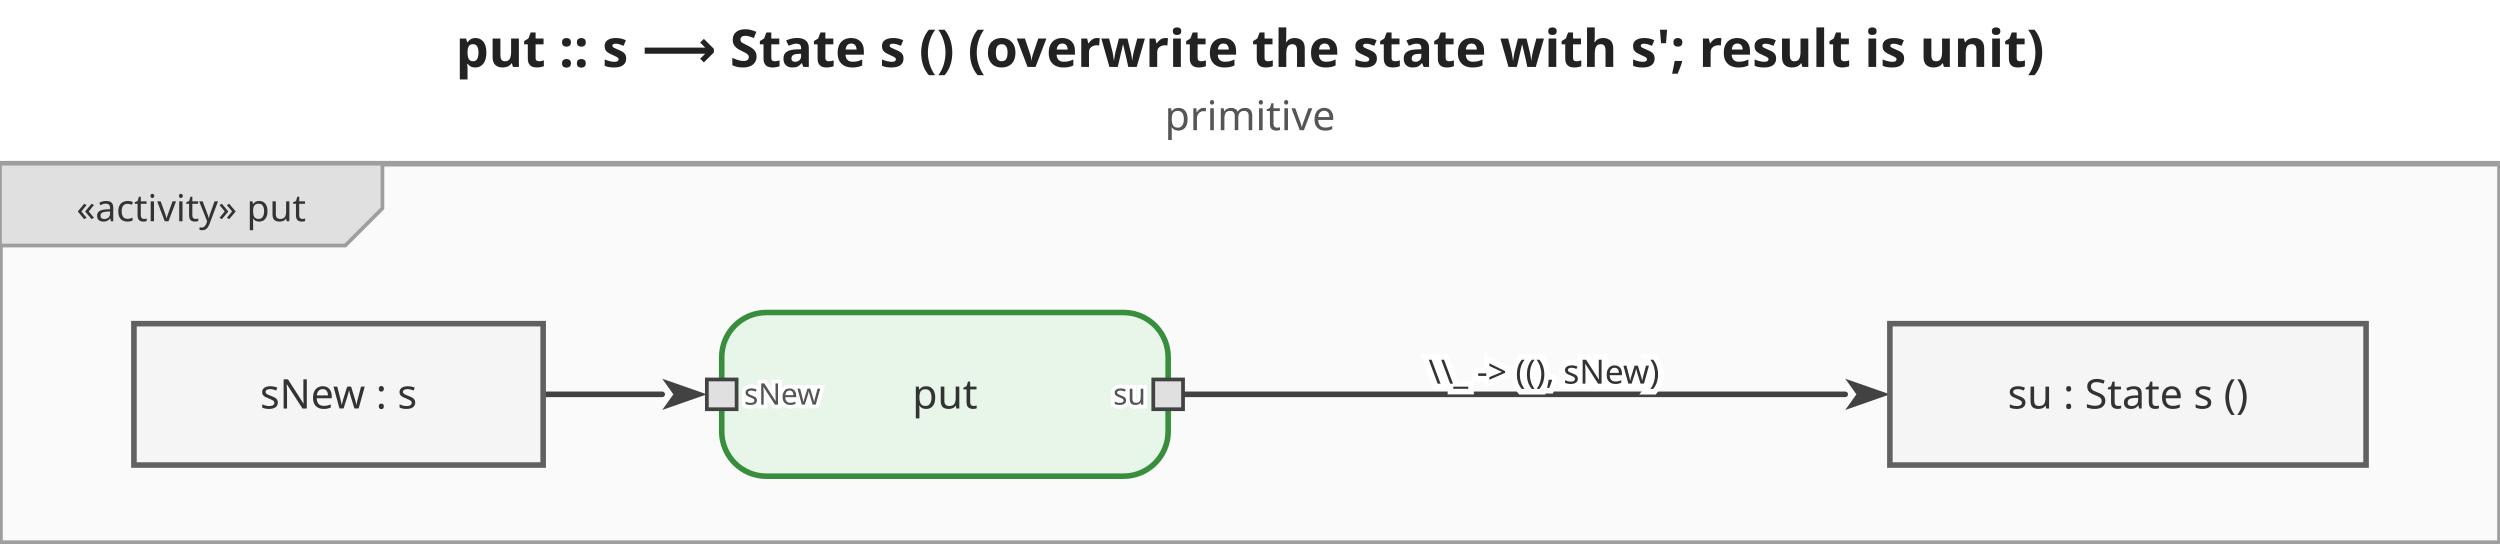
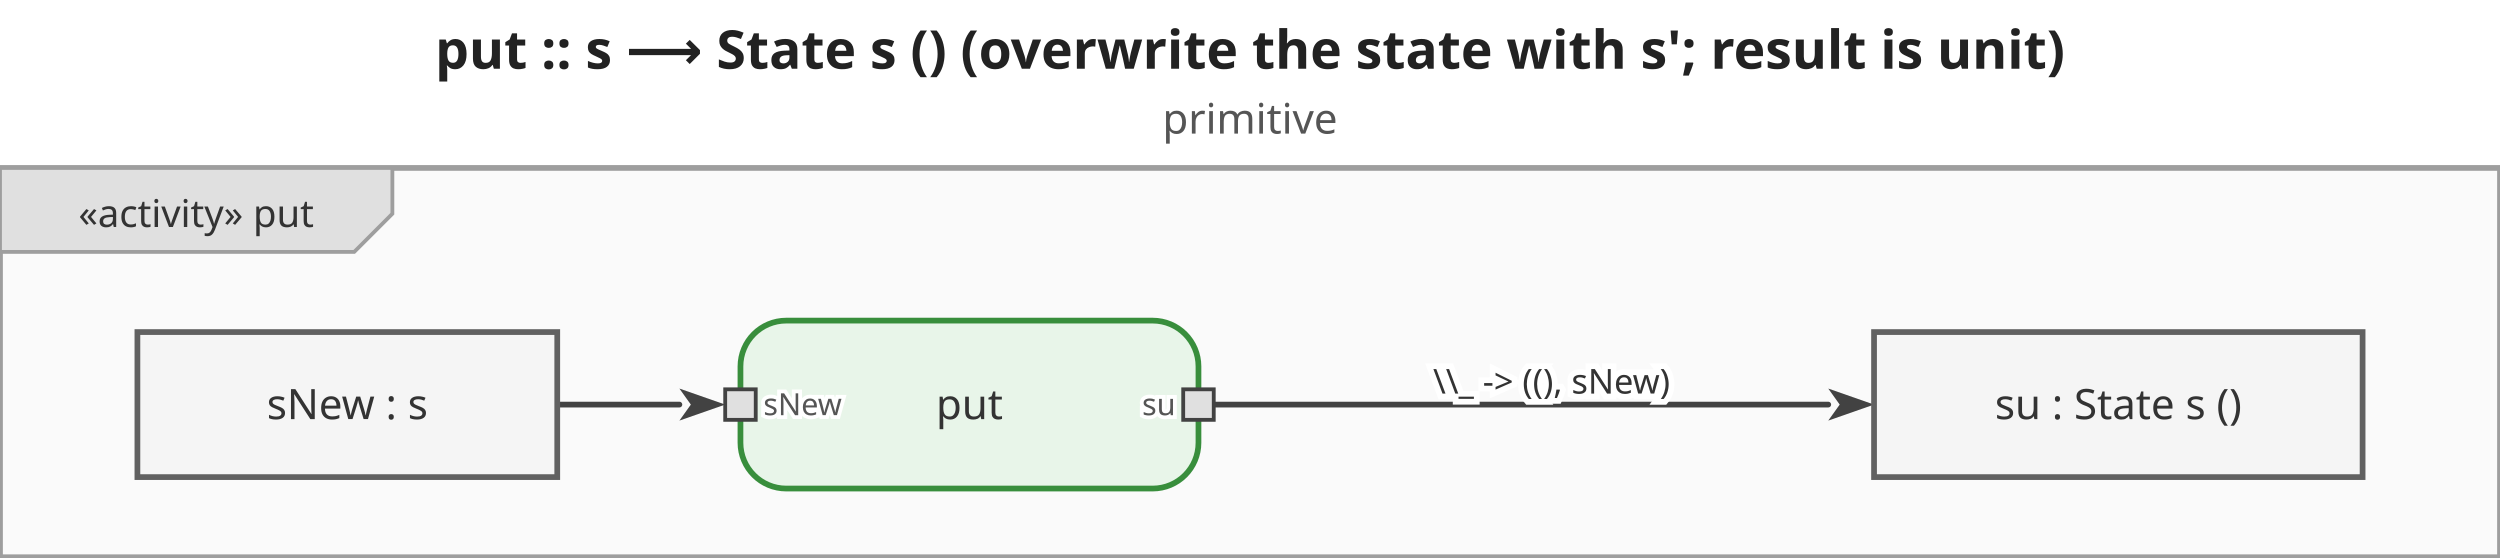
- <svg xmlns="http://www.w3.org/2000/svg" viewBox="0 0 672 146" width="672" height="146">
+ <svg xmlns="http://www.w3.org/2000/svg" viewBox="0 0 655 146" width="655" height="146">
  <defs>
    <marker id="arrowFilled" viewBox="0 0 10 10" refX="0" refY="5" markerWidth="8" markerHeight="8" orient="auto-start-reverse">
      <path d="M0,1.5 L10,5 L0,8.5 L2.5,5 Z" fill="#424242" />
    </marker>
    <marker id="arrowOpen" viewBox="0 0 10 10" refX="0" refY="5" markerWidth="8" markerHeight="8" orient="auto-start-reverse">
      <path d="M0,1.5 L10,5 L0,8.5" fill="none" stroke="#424242" stroke-width="1.25" />
    </marker>
    <marker id="arrowHof" viewBox="0 0 10 10" refX="0" refY="5" markerWidth="8" markerHeight="8" orient="auto-start-reverse">
      <path d="M0,1.5 L10,5 L0,8.5 L2.5,5 Z" fill="#00796b" />
    </marker>
  </defs>
-   <rect width="672" height="146" fill="white" />
-   <text x="336" y="18" text-anchor="middle" font-size="14" font-weight="bold" font-family="sans-serif" fill="#222">put :: s ⟶ State s ()   (overwrite the state with s'; result is unit)</text>
-   <text x="336" y="35" text-anchor="middle" font-size="11" font-weight="normal" font-family="sans-serif" fill="#555">primitive</text>
+   <rect width="655" height="146" fill="white" />
+   <text x="327.5" y="18" text-anchor="middle" font-size="14" font-weight="bold" font-family="sans-serif" fill="#222">put :: s ⟶ State s ()   (overwrite the state with s'; result is unit)</text>
+   <text x="327.5" y="35" text-anchor="middle" font-size="11" font-weight="normal" font-family="sans-serif" fill="#555">primitive</text>
  <g transform="translate(0,44)">
-     <rect x="0" y="0" width="672" height="102" fill="#fafafa" stroke="#9e9e9e" stroke-width="1.5" />
+     <rect x="0" y="0" width="655" height="102" fill="#fafafa" stroke="#9e9e9e" stroke-width="1.5" />
    <g class="diagram-frame-tab tab-activity">
      <path d="M0,0 L102.8,0 L102.8,12 L92.8,22 L0,22 Z" fill="#e0e0e0" stroke="#9e9e9e" stroke-width="1" />
      <text x="51.4" y="12" text-anchor="middle" font-size="10" font-family="sans-serif" dominant-baseline="middle" fill="#333">«activity» put</text>
    </g>
    <g class="edge">
      <path d="M146.0,62.0 L178.0,62.0" fill="none" stroke="#424242" stroke-width="1.5" stroke-linejoin="round" stroke-linecap="round" marker-end="url(#arrowFilled)" />
    </g>
    <g class="edge">
-       <path d="M318.0,62.0 L496.0,62.0" fill="none" stroke="#424242" stroke-width="1.5" stroke-linejoin="round" stroke-linecap="round" marker-end="url(#arrowFilled)" />
-       <text x="415" y="56" text-anchor="middle" dominant-baseline="middle" font-size="9" font-family="sans-serif" fill="#333" stroke="white" stroke-width="3" paint-order="stroke fill">\\_ -&gt; ((), sNew)</text>
+       <path d="M318.0,62.0 L479.0,62.0" fill="none" stroke="#424242" stroke-width="1.5" stroke-linejoin="round" stroke-linecap="round" marker-end="url(#arrowFilled)" />
+       <text x="406.5" y="56" text-anchor="middle" dominant-baseline="middle" font-size="9" font-family="sans-serif" fill="#333" stroke="white" stroke-width="3" paint-order="stroke fill">\\_ -&gt; ((), sNew)</text>
    </g>
    <g class="action-node">
      <rect x="194" y="40" width="120" height="44" rx="12" fill="#e8f5e9" stroke="#388e3c" stroke-width="1.5" />
      <text class="action-label" x="254" y="62" text-anchor="middle" font-size="11" font-family="sans-serif" dominant-baseline="middle" fill="#333">put</text>
      <g class="pin pin-in">
        <rect x="190" y="58" width="8" height="8" fill="#e0e0e0" stroke="#424242" stroke-width="1" />
        <text x="200" y="62" text-anchor="start" font-size="8" font-family="sans-serif" dominant-baseline="middle" fill="#555" stroke="white" stroke-width="2" paint-order="stroke fill">sNew</text>
      </g>
      <g class="pin pin-out">
        <rect x="310" y="58" width="8" height="8" fill="#e0e0e0" stroke="#424242" stroke-width="1" />
        <text x="308" y="62" text-anchor="end" font-size="8" font-family="sans-serif" dominant-baseline="middle" fill="#555" stroke="white" stroke-width="2" paint-order="stroke fill">su</text>
      </g>
    </g>
    <g class="object-node">
      <rect x="36" y="43" width="110" height="38" fill="#f5f5f5" stroke="#616161" stroke-width="1.5" />
      <text x="91" y="62" text-anchor="middle" font-size="11" font-family="sans-serif" dominant-baseline="middle" fill="#333">sNew : s</text>
    </g>
    <g class="object-node">
-       <rect x="508" y="43" width="128" height="38" fill="#f5f5f5" stroke="#616161" stroke-width="1.5" />
-       <text x="572" y="62" text-anchor="middle" font-size="11" font-family="sans-serif" dominant-baseline="middle" fill="#333">su : State s ()</text>
+       <rect x="491" y="43" width="128" height="38" fill="#f5f5f5" stroke="#616161" stroke-width="1.5" />
+       <text x="555" y="62" text-anchor="middle" font-size="11" font-family="sans-serif" dominant-baseline="middle" fill="#333">su : State s ()</text>
    </g>
  </g>
</svg>
